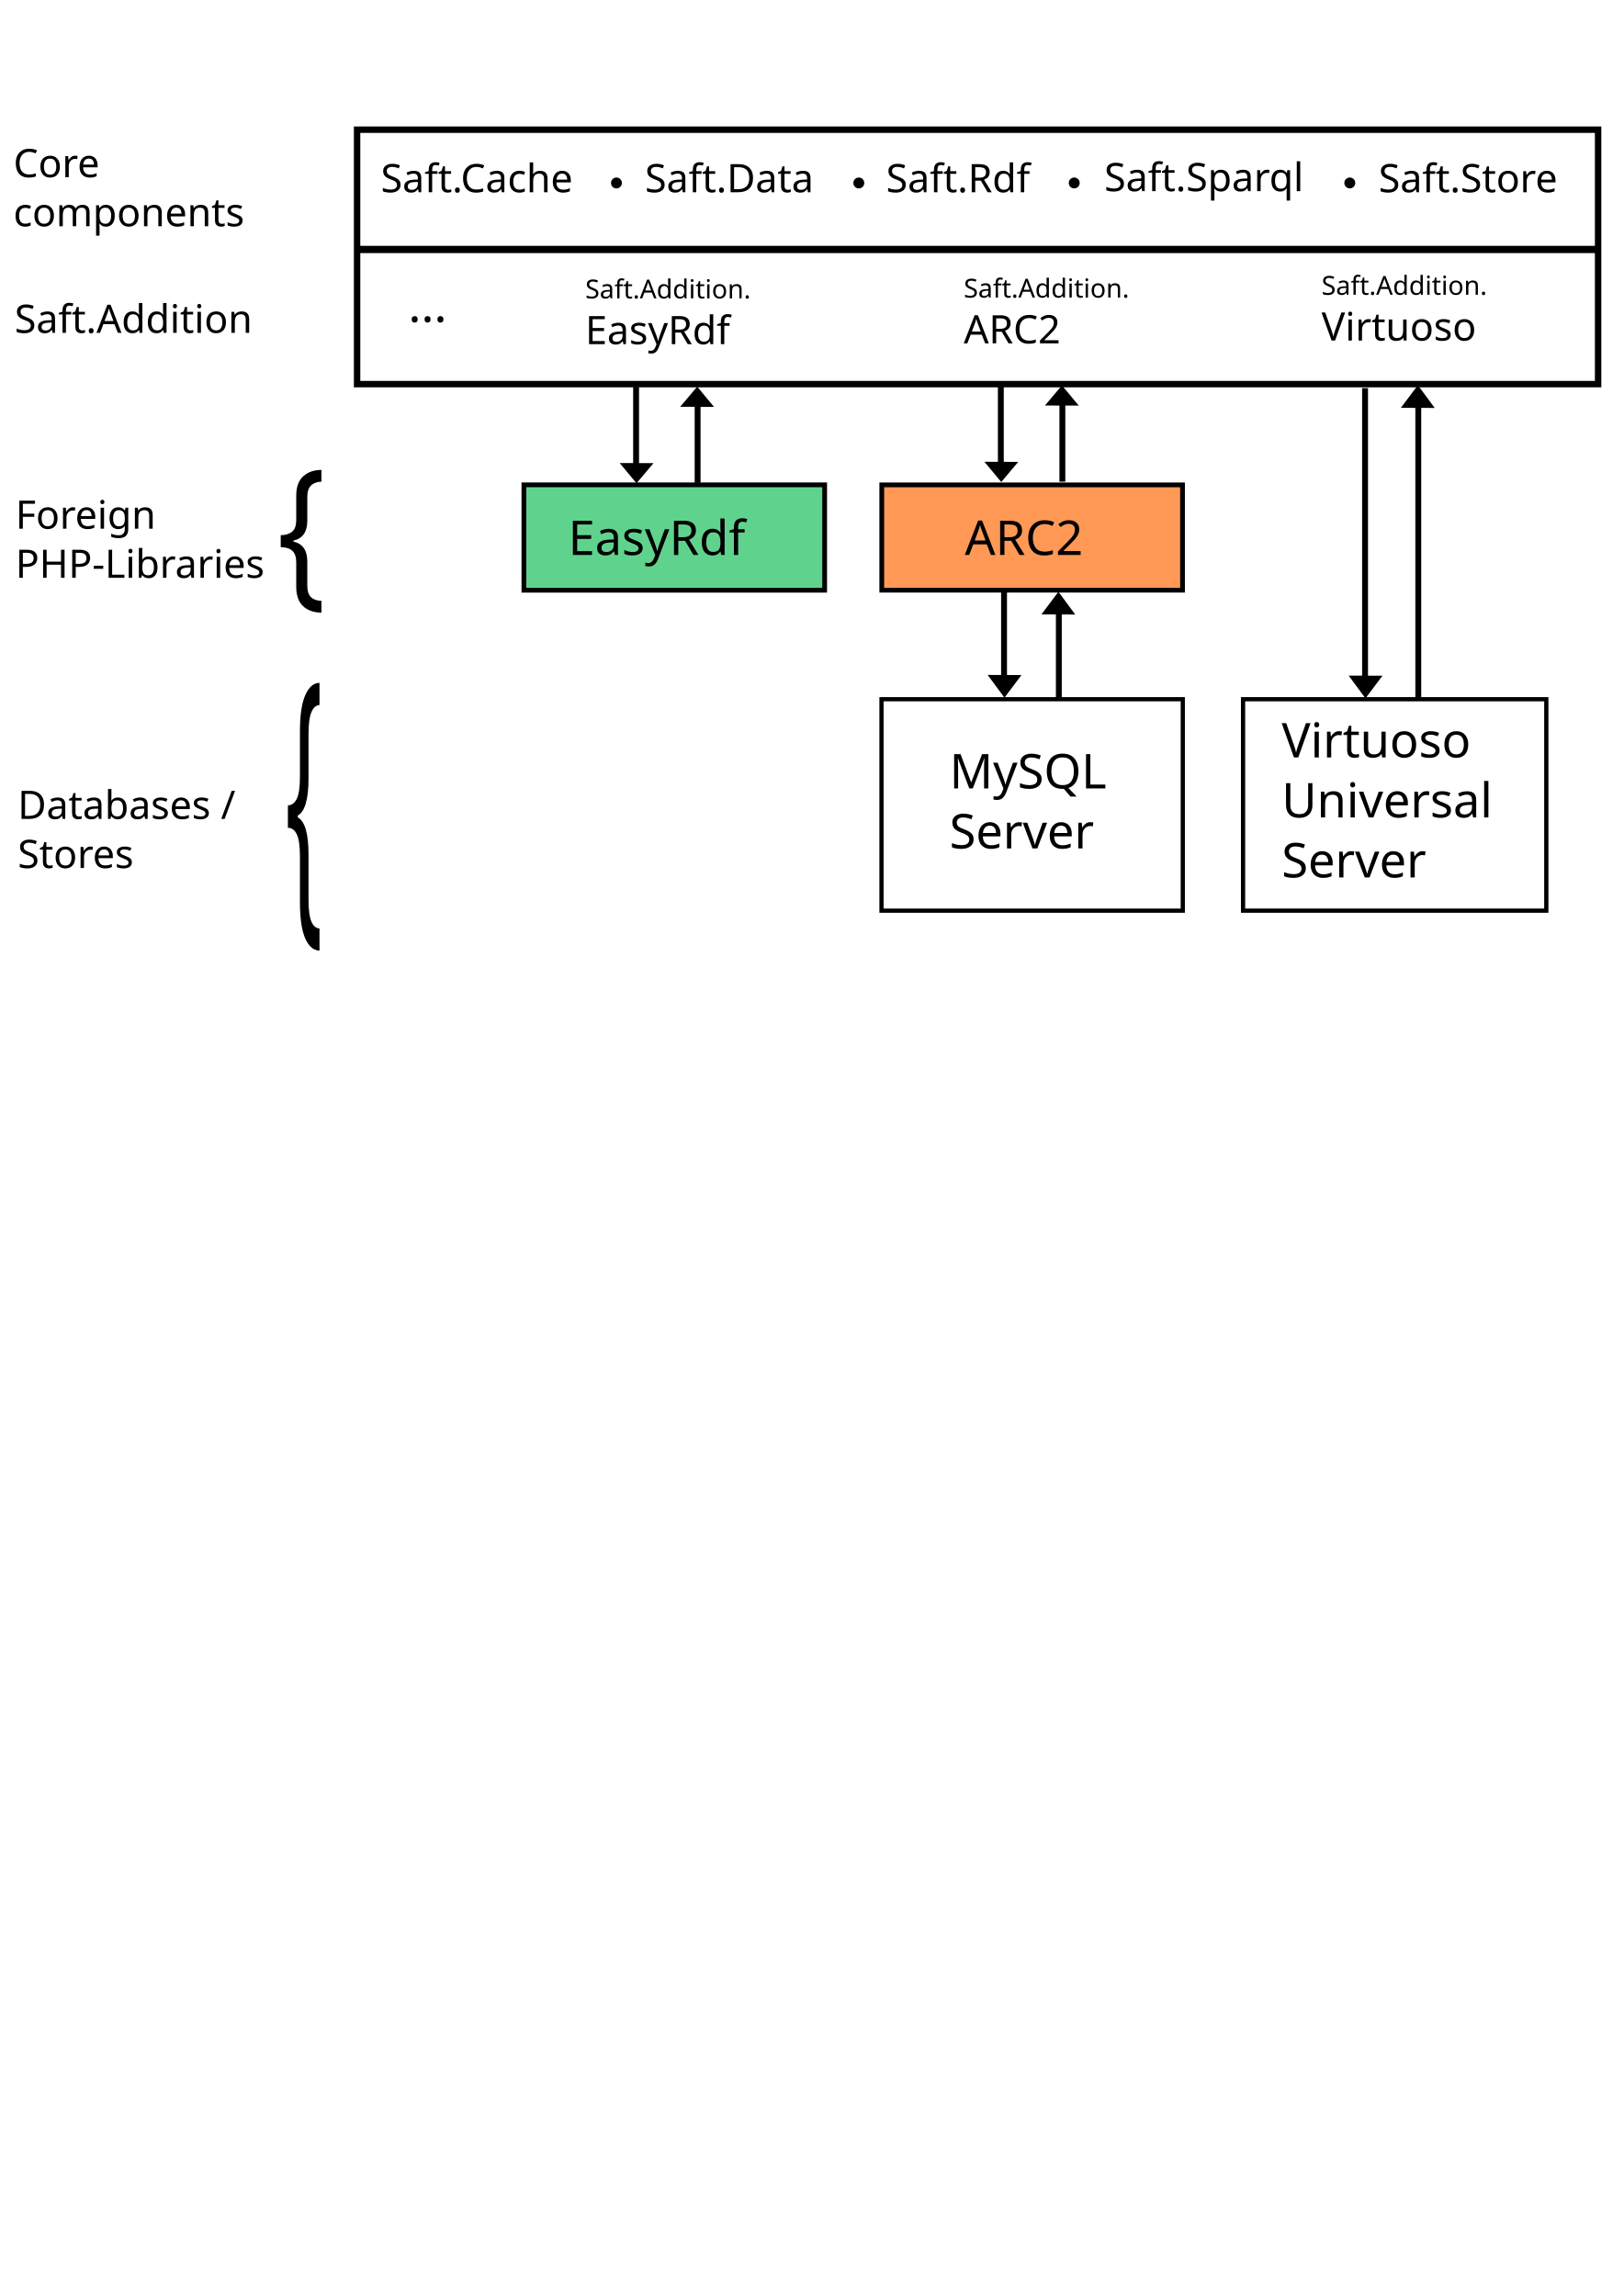
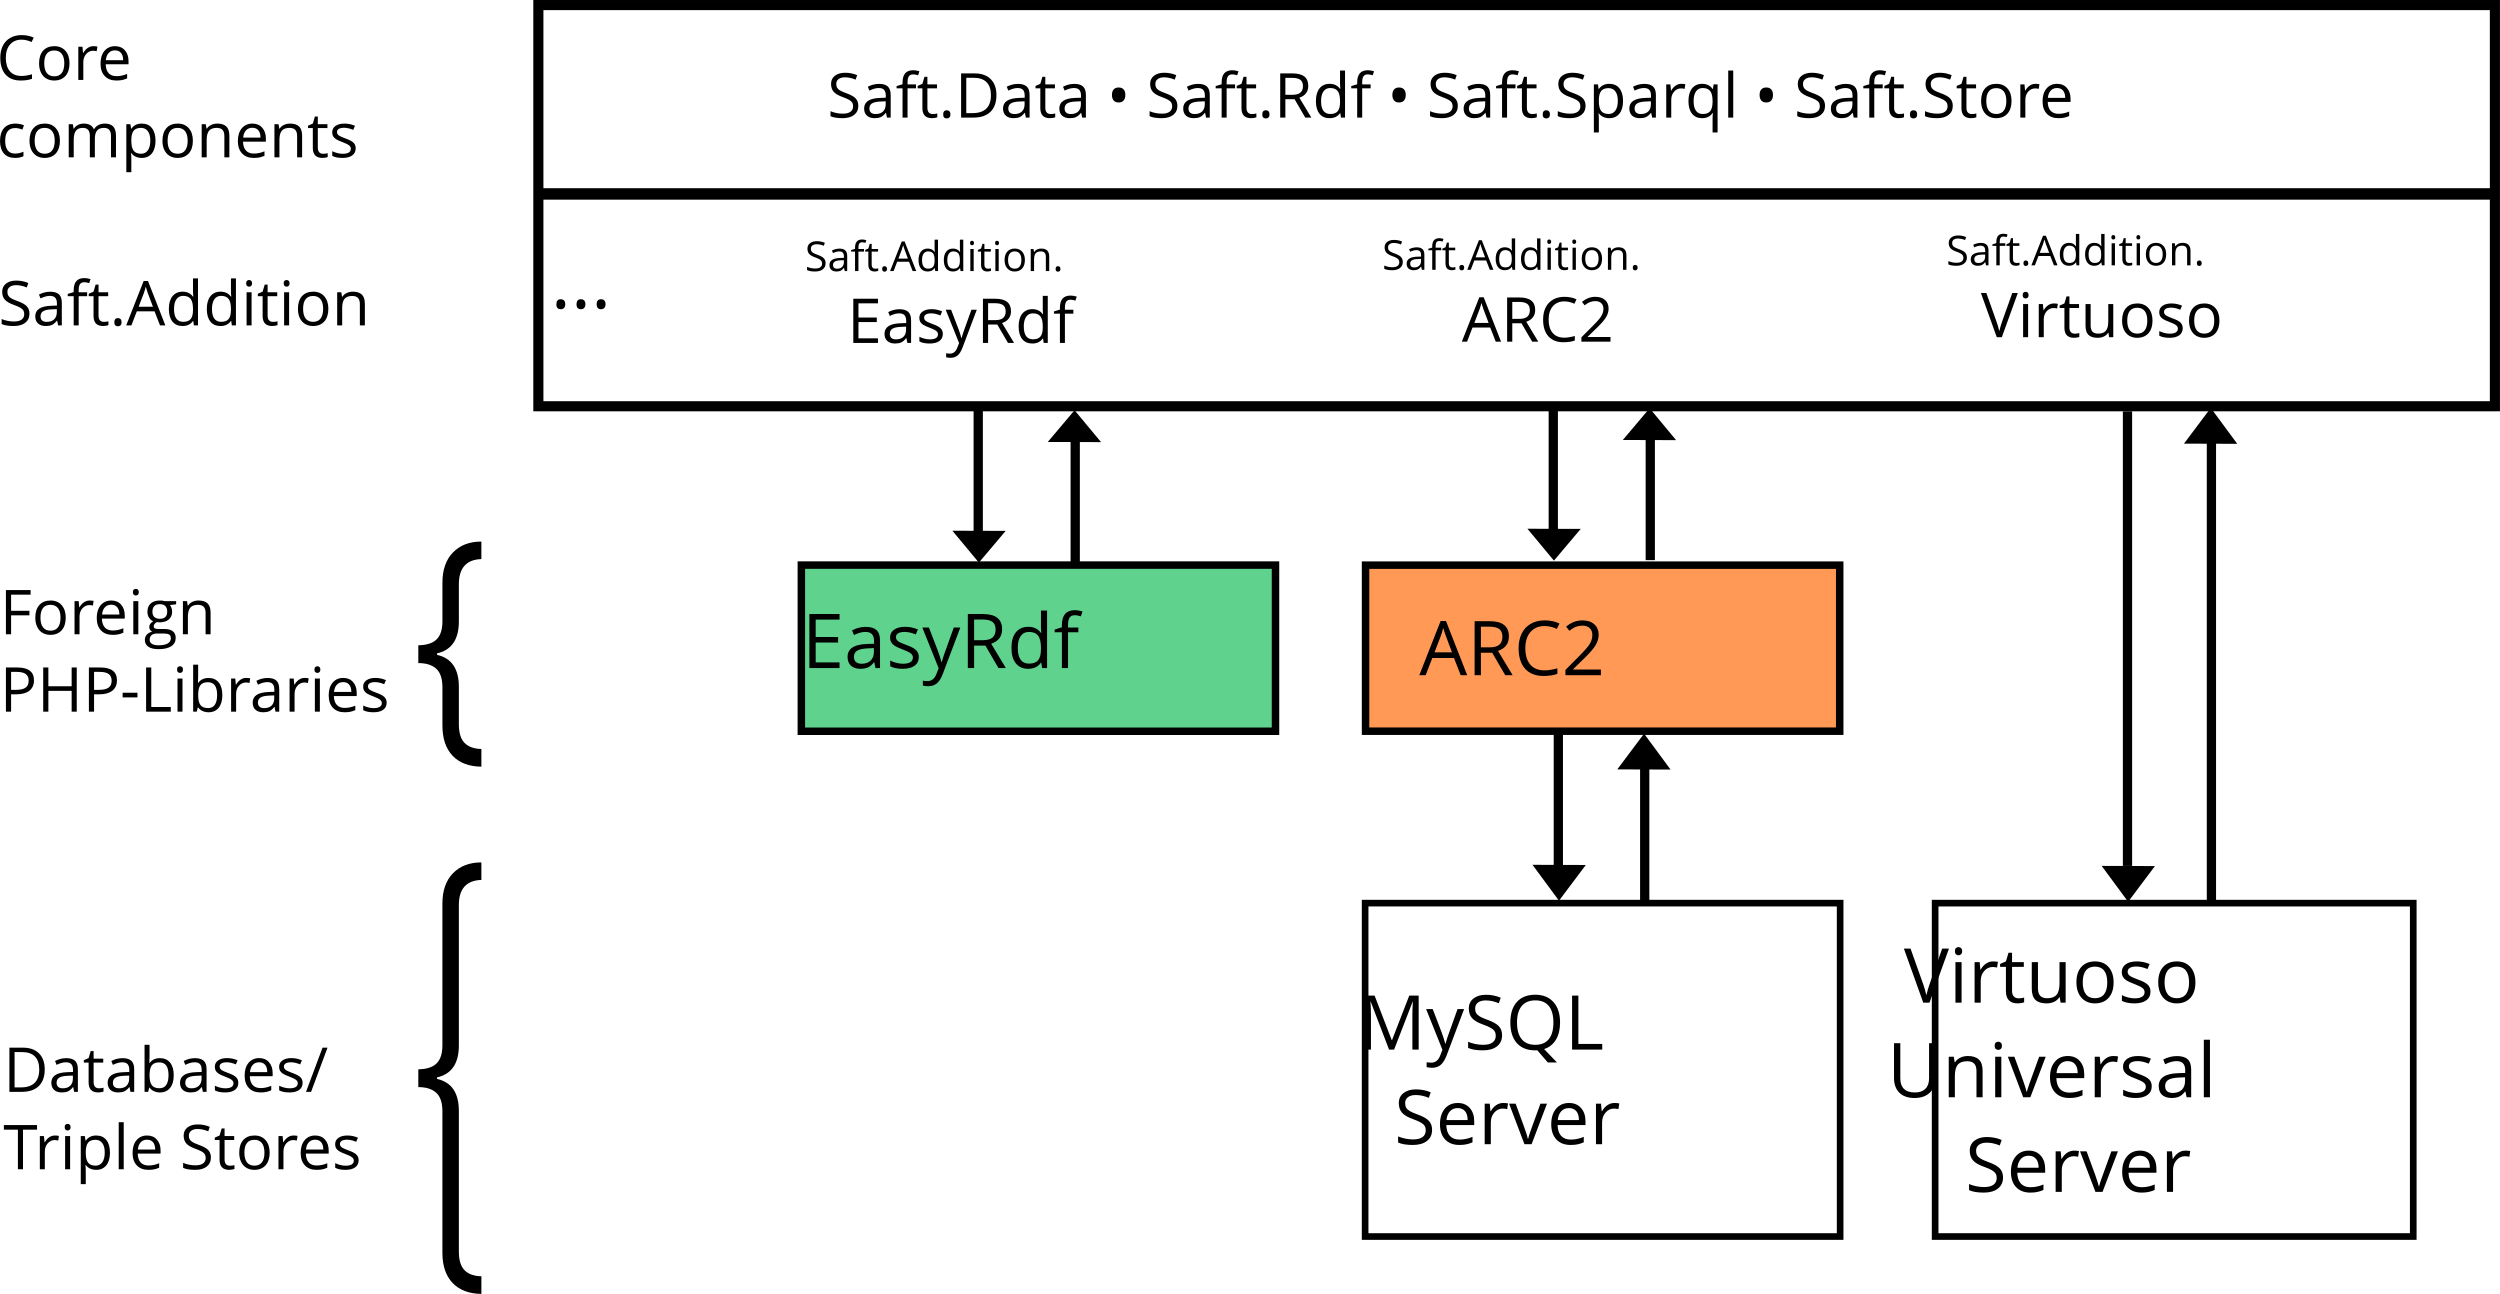
- <svg xmlns="http://www.w3.org/2000/svg" width="744.094" height="1052.362" id="svg2" version="1.1">
+ <svg xmlns="http://www.w3.org/2000/svg" width="726.688" height="376.11" id="svg2" version="1.1">
  <defs id="defs4" />
-   <g id="layer1">
+   <g id="layer1" transform="translate(-7.155483,-57.96875)">
    <rect style="fill:none;stroke:#000000;stroke-width:2.939;stroke-miterlimit:4;stroke-opacity:1;stroke-dasharray:none" id="rect2985" width="568.716" height="116.618" x="163.645" y="59.441" />
-     <rect style="fill:none;stroke:#000000;stroke-width:1.933;stroke-miterlimit:4;stroke-opacity:1;stroke-dasharray:none;stroke-dashoffset:0" id="rect3759" width="138.974" height="96.907" x="569.652" y="320.489" />
-     <text xml:space="preserve" style="font-size:29.558px;font-style:normal;font-weight:normal;line-height:125%;letter-spacing:0px;word-spacing:0px;fill:#000000;fill-opacity:1;stroke:none;font-family:Sans" x="587.366" y="347.158" id="text3755-8">
-       <tspan id="tspan3757-8" x="587.366" y="347.158" style="font-size:22px">Virtuoso</tspan>
-       <tspan x="587.366" y="374.658" style="font-size:22px" id="tspan3806">Universal </tspan>
-       <tspan x="587.366" y="402.158" style="font-size:22px" id="tspan3808">Server</tspan>
-     </text>
-     <rect style="fill:#ff9955;stroke:#000000;stroke-width:2.173;stroke-miterlimit:4;stroke-opacity:1;stroke-dasharray:none;stroke-dashoffset:0" id="rect3759-9" width="137.827" height="48.265" x="404.087" y="222.245" />
-     <text xml:space="preserve" style="font-size:29.558px;font-style:normal;font-weight:normal;line-height:125%;letter-spacing:0px;word-spacing:0px;fill:#000000;fill-opacity:1;stroke:none;font-family:Sans" x="442.134" y="254.366" id="text3755-8-6">
-       <tspan id="tspan3757-8-1" x="442.134" y="254.366" style="font-size:22px">ARC2</tspan>
-     </text>
+     <g id="g3077">
+       <rect y="320.489" x="569.652" height="96.907" width="138.974" id="rect3759" style="fill:none;stroke:#000000;stroke-width:1.933;stroke-miterlimit:4;stroke-opacity:1;stroke-dasharray:none;stroke-dashoffset:0" />
+       <text id="text3755-8" y="349.408" x="638.14" style="font-size:29.558px;font-style:normal;font-weight:normal;text-align:center;line-height:125%;letter-spacing:0px;word-spacing:0px;text-anchor:middle;fill:#000000;fill-opacity:1;stroke:none;font-family:Sans" xml:space="preserve">
+         <tspan style="font-size:22px;font-style:normal;font-variant:normal;font-weight:normal;font-stretch:normal;text-align:center;text-anchor:middle;font-family:Open Sans;-inkscape-font-specification:Open Sans" y="349.408" x="638.14" id="tspan3757-8">Virtuoso</tspan>
+         <tspan id="tspan3806" style="font-size:22px;font-style:normal;font-variant:normal;font-weight:normal;font-stretch:normal;text-align:center;text-anchor:middle;font-family:Open Sans;-inkscape-font-specification:Open Sans" y="376.908" x="640.998">Universal </tspan>
+         <tspan id="tspan3808" style="font-size:22px;font-style:normal;font-variant:normal;font-weight:normal;font-stretch:normal;text-align:center;text-anchor:middle;font-family:Open Sans;-inkscape-font-specification:Open Sans" y="404.408" x="638.14">Server</tspan>
+       </text>
+     </g>
+     <g id="g3066">
+       <rect y="222.245" x="404.087" height="48.265" width="137.827" id="rect3759-9" style="fill:#ff9955;stroke:#000000;stroke-width:2.173;stroke-miterlimit:4;stroke-opacity:1;stroke-dasharray:none;stroke-dashoffset:0" />
+       <text id="text3755-8-6" y="254.235" x="473.596" style="font-size:29.558px;font-style:normal;font-weight:normal;line-height:125%;letter-spacing:0px;word-spacing:0px;fill:#000000;fill-opacity:1;stroke:none;font-family:Sans" xml:space="preserve">
+         <tspan style="font-size:22px;font-style:normal;font-variant:normal;font-weight:normal;font-stretch:normal;text-align:center;text-anchor:middle;font-family:Open Sans;-inkscape-font-specification:Open Sans" y="254.235" x="473.596" id="tspan3757-8-1">ARC2</tspan>
+       </text>
+     </g>
    <text xml:space="preserve" style="font-size:66.141px;font-style:normal;font-weight:normal;line-height:125%;letter-spacing:0px;word-spacing:0px;fill:#000000;fill-opacity:1;stroke:none;font-family:Sans" x="144.074" y="237.096" id="text3810" transform="scale(0.8815652,1.134346)">
-       <tspan id="tspan3812" x="144.074" y="237.096">{</tspan>
+       <tspan id="tspan3812" x="144.074" y="237.096" style="font-style:normal;font-variant:normal;font-weight:normal;font-stretch:normal;font-family:Open Sans;-inkscape-font-specification:Open Sans">{</tspan>
    </text>
    <text xml:space="preserve" style="font-size:40px;font-style:normal;font-weight:normal;line-height:125%;letter-spacing:0px;word-spacing:0px;fill:#000000;fill-opacity:1;stroke:none;font-family:Sans" x="7.112" y="242.337" id="text3814">
-       <tspan id="tspan3816" x="7.112" y="242.337" style="font-size:18px">Foreign</tspan>
-       <tspan x="7.112" y="264.837" style="font-size:18px" id="tspan3915">PHP-Libraries</tspan>
+       <tspan id="tspan3816" x="7.112" y="242.337" style="font-size:18px;font-style:normal;font-variant:normal;font-weight:normal;font-stretch:normal;font-family:Open Sans;-inkscape-font-specification:Open Sans">Foreign</tspan>
+       <tspan x="7.112" y="264.837" style="font-size:18px;font-style:normal;font-variant:normal;font-weight:normal;font-stretch:normal;font-family:Open Sans;-inkscape-font-specification:Open Sans" id="tspan3915">PHP-Libraries</tspan>
    </text>
-     <rect style="fill:#5fd38d;stroke:#000000;stroke-width:2.174;stroke-miterlimit:4;stroke-opacity:1;stroke-dasharray:none;stroke-dashoffset:0" id="rect3759-9-5" width="137.826" height="48.304" x="240.087" y="222.225" />
-     <text xml:space="preserve" style="font-size:29.558px;font-style:normal;font-weight:normal;line-height:125%;letter-spacing:0px;word-spacing:0px;fill:#000000;fill-opacity:1;stroke:none;font-family:Sans" x="260.396" y="254.366" id="text3755-8-6-2">
-       <tspan id="tspan3757-8-1-9" x="260.396" y="254.366" style="font-size:22px">EasyRdf</tspan>
-     </text>
-     <rect style="fill:none;stroke:#000000;stroke-width:1.927;stroke-miterlimit:4;stroke-opacity:1;stroke-dasharray:none;stroke-dashoffset:0" id="rect3759-5" width="138.073" height="96.913" x="403.963" y="320.486" />
-     <text xml:space="preserve" style="font-size:29.558px;font-style:normal;font-weight:normal;line-height:125%;letter-spacing:0px;word-spacing:0px;fill:#000000;fill-opacity:1;stroke:none;font-family:Sans" x="435.121" y="361.367" id="text3755-8-4">
-       <tspan x="435.121" y="361.367" style="font-size:22px" id="tspan3808-7">MySQL</tspan>
-       <tspan x="435.121" y="388.867" style="font-size:22px" id="tspan3881">Server</tspan>
-     </text>
-     <text xml:space="preserve" style="font-size:79.775px;font-style:normal;font-weight:normal;line-height:125%;letter-spacing:0px;word-spacing:0px;fill:#000000;fill-opacity:1;stroke:none;font-family:Sans" x="230.467" y="234.429" id="text3810-0" transform="scale(0.566977,1.76374)">
-       <tspan id="tspan3812-5" x="230.467" y="234.429">{</tspan>
-     </text>
+     <g id="g3061">
+       <rect y="222.225" x="240.087" height="48.304" width="137.826" id="rect3759-9-5" style="fill:#5fd38d;stroke:#000000;stroke-width:2.174;stroke-miterlimit:4;stroke-opacity:1;stroke-dasharray:none;stroke-dashoffset:0" />
+       <text id="text3755-8-6-2" y="252.151" x="307.459" style="font-size:29.558px;font-style:normal;font-weight:normal;text-align:center;line-height:125%;letter-spacing:0px;word-spacing:0px;text-anchor:middle;fill:#000000;fill-opacity:1;stroke:none;font-family:Sans" xml:space="preserve">
+         <tspan style="font-size:22px;font-style:normal;font-variant:normal;font-weight:normal;font-stretch:normal;text-align:center;text-anchor:middle;font-family:Open Sans;-inkscape-font-specification:Open Sans" y="252.151" x="307.459" id="tspan3757-8-1-9">EasyRdf</tspan>
+       </text>
+     </g>
+     <g id="g3071">
+       <rect y="320.486" x="403.963" height="96.913" width="138.073" id="rect3759-5" style="fill:none;stroke:#000000;stroke-width:1.927;stroke-miterlimit:4;stroke-opacity:1;stroke-dasharray:none;stroke-dashoffset:0" />
+       <text id="text3755-8-4" y="363.061" x="472.178" style="font-size:29.558px;font-style:normal;font-weight:normal;line-height:125%;letter-spacing:0px;word-spacing:0px;fill:#000000;fill-opacity:1;stroke:none;font-family:Sans" xml:space="preserve">
+         <tspan id="tspan3808-7" style="font-size:22px;font-style:normal;font-variant:normal;font-weight:normal;font-stretch:normal;text-align:center;text-anchor:middle;font-family:Open Sans;-inkscape-font-specification:Open Sans" y="363.061" x="472.178">MySQL</tspan>
+         <tspan id="tspan3881" style="font-size:22px;font-style:normal;font-variant:normal;font-weight:normal;font-stretch:normal;text-align:center;text-anchor:middle;font-family:Open Sans;-inkscape-font-specification:Open Sans" y="390.561" x="472.178">Server</tspan>
+       </text>
+     </g>
    <text xml:space="preserve" style="font-size:40px;font-style:normal;font-weight:normal;line-height:125%;letter-spacing:0px;word-spacing:0px;fill:#000000;fill-opacity:1;stroke:none;font-family:Sans" x="8.126" y="375.346" id="text3814-6">
-       <tspan x="8.126" y="375.346" style="font-size:18px" id="tspan3919">Databases /</tspan>
-       <tspan x="8.126" y="397.846" style="font-size:18px" id="tspan3923">Stores</tspan>
+       <tspan x="8.126" y="375.346" style="font-size:18px;font-style:normal;font-variant:normal;font-weight:normal;font-stretch:normal;font-family:Open Sans;-inkscape-font-specification:Open Sans" id="tspan3919">Databases/</tspan>
+       <tspan x="8.126" y="397.846" style="font-size:18px;font-style:normal;font-variant:normal;font-weight:normal;font-stretch:normal;font-family:Open Sans;-inkscape-font-specification:Open Sans" id="tspan3923">Triple Stores</tspan>
    </text>
    <g id="g3966-8" transform="matrix(0.9559186,0,0,0.9559186,182.1139,-41.40897)">
      <rect transform="matrix(0,1,-1,0,0,0)" y="-292.238" x="325.853" height="2.816" width="41.462" id="rect3952-6" style="fill:#000000;fill-opacity:1;stroke:#000000;stroke-width:0;stroke-miterlimit:4;stroke-opacity:1;stroke-dasharray:none;stroke-dashoffset:0" />
      <path id="rect3957-4" d="m 282.972,366.93 c 16.084,0.054 0.031,1.1e-4 16.204,0.055 l -8.147,10.861 z" style="fill:#000000;fill-opacity:1;stroke:#000000;stroke-width:0;stroke-miterlimit:4;stroke-opacity:1;stroke-dashoffset:0" />
    </g>
    <g id="g3966-8-5" transform="matrix(-0.9559186,0,0,-0.9559186,763.2433,632.4159)">
      <rect transform="matrix(0,1,-1,0,0,0)" y="-292.238" x="325.853" height="2.816" width="41.462" id="rect3952-6-3" style="fill:#000000;fill-opacity:1;stroke:#000000;stroke-width:0;stroke-miterlimit:4;stroke-opacity:1;stroke-dasharray:none;stroke-dashoffset:0" />
      <path id="rect3957-4-6" d="m 282.972,366.93 c 16.084,0.054 0.031,1.1e-4 16.204,0.055 l -8.147,10.861 z" style="fill:#000000;fill-opacity:1;stroke:#000000;stroke-width:0;stroke-miterlimit:4;stroke-opacity:1;stroke-dashoffset:0" />
    </g>
    <rect style="fill:#000000;fill-opacity:1;stroke:#000000;stroke-width:0;stroke-miterlimit:4;stroke-opacity:1;stroke-dasharray:none;stroke-dashoffset:0" id="rect4020" width="569.553" height="3.326" x="163.645" y="112.677" />
-     <text xml:space="preserve" style="font-size:29.558px;font-style:normal;font-weight:normal;line-height:125%;letter-spacing:0px;word-spacing:0px;fill:#000000;fill-opacity:1;stroke:none;font-family:Sans" x="295.552" y="88.107" id="text3755-8-6-6">
-       <tspan id="tspan3757-8-1-3" x="295.552" y="88.107" style="font-size:18px">Saft.Data</tspan>
+     <text xml:space="preserve" style="font-size:29.558px;font-style:normal;font-weight:normal;line-height:125%;letter-spacing:0px;word-spacing:0px;fill:#000000;fill-opacity:1;stroke:none;font-family:Sans" x="448.003" y="92.148" id="text3755-8-6-6">
+       <tspan id="tspan3757-8-1-3" x="448.003" y="92.148" style="font-size:18px;font-style:normal;font-variant:normal;font-weight:normal;font-stretch:normal;text-align:center;text-anchor:middle;font-family:Open Sans;-inkscape-font-specification:Open Sans">Saft.Data • Saft.Rdf • Saft.Sparql • Saft.Store</tspan>
    </text>
-     <text xml:space="preserve" style="font-size:29.558px;font-style:normal;font-weight:normal;line-height:125%;letter-spacing:0px;word-spacing:0px;fill:#000000;fill-opacity:1;stroke:none;font-family:Sans" x="406.067" y="88.107" id="text3755-8-6-6-3">
-       <tspan id="tspan3757-8-1-3-6" x="406.067" y="88.107" style="font-size:18px">Saft.Rdf</tspan>
+     <text xml:space="preserve" style="font-size:40px;font-style:normal;font-weight:normal;line-height:125%;letter-spacing:0px;word-spacing:0px;fill:#000000;fill-opacity:1;stroke:none;font-family:Sans" x="6.699" y="152.564" id="text3814-1">
+       <tspan x="6.699" y="152.564" style="font-size:18px;font-style:normal;font-variant:normal;font-weight:normal;font-stretch:normal;font-family:Open Sans;-inkscape-font-specification:Open Sans" id="tspan3915-1">Saft.Addition</tspan>
    </text>
-     <text xml:space="preserve" style="font-size:29.558px;font-style:normal;font-weight:normal;line-height:125%;letter-spacing:0px;word-spacing:0px;fill:#000000;fill-opacity:1;stroke:none;font-family:Sans" x="631.768" y="88.107" id="text3755-8-6-6-3-7">
-       <tspan id="tspan3757-8-1-3-6-0" x="631.768" y="88.107" style="font-size:18px">Saft.Store</tspan>
-     </text>
-     <text xml:space="preserve" style="font-size:29.558px;font-style:normal;font-weight:normal;line-height:125%;letter-spacing:0px;word-spacing:0px;fill:#000000;fill-opacity:1;stroke:none;font-family:Sans" x="506.054" y="87.618" id="text3755-8-6-6-3-75">
-       <tspan id="tspan3757-8-1-3-6-5" x="506.054" y="87.618" style="font-size:18px">Saft.Sparql</tspan>
-     </text>
-     <text xml:space="preserve" style="font-size:29.558px;font-style:normal;font-weight:normal;line-height:125%;letter-spacing:0px;word-spacing:0px;fill:#000000;fill-opacity:1;stroke:none;font-family:Sans" x="174.522" y="88.107" id="text3755-8-6-6-6">
-       <tspan id="tspan3757-8-1-3-8" x="174.522" y="88.107" style="font-size:18px">Saft.Cache</tspan>
-     </text>
-     <path style="fill:#000000;fill-opacity:1;stroke:#000000;stroke-width:0;stroke-miterlimit:4;stroke-opacity:1;stroke-dasharray:none;stroke-dashoffset:0" id="path4127" d="m 662.857,175.576 a 2.5,2.5 0 1 1 -5,0 2.5,2.5 0 1 1 5,0 z" transform="translate(-377.8571,-91.71428)" />
-     <path style="fill:#000000;fill-opacity:1;stroke:#000000;stroke-width:0;stroke-miterlimit:4;stroke-opacity:1;stroke-dasharray:none;stroke-dashoffset:0" id="path4127-1" d="m 662.857,175.576 a 2.5,2.5 0 1 1 -5,0 2.5,2.5 0 1 1 5,0 z" transform="translate(-266.7857,-91.71428)" />
-     <path style="fill:#000000;fill-opacity:1;stroke:#000000;stroke-width:0;stroke-miterlimit:4;stroke-opacity:1;stroke-dasharray:none;stroke-dashoffset:0" id="path4127-1-0" d="m 662.857,175.576 a 2.5,2.5 0 1 1 -5,0 2.5,2.5 0 1 1 5,0 z" transform="translate(-168.0714,-91.71428)" />
-     <path style="fill:#000000;fill-opacity:1;stroke:#000000;stroke-width:0;stroke-miterlimit:4;stroke-opacity:1;stroke-dasharray:none;stroke-dashoffset:0" id="path4127-1-0-0" d="m 662.857,175.576 a 2.5,2.5 0 1 1 -5,0 2.5,2.5 0 1 1 5,0 z" transform="translate(-41.78569,-91.71428)" />
-     <text xml:space="preserve" style="font-size:40px;font-style:normal;font-weight:normal;line-height:125%;letter-spacing:0px;word-spacing:0px;fill:#000000;fill-opacity:1;stroke:none;font-family:Sans" x="6.699" y="152.564" id="text3814-1">
-       <tspan x="6.699" y="152.564" style="font-size:18px" id="tspan3915-1">Saft.Addition</tspan>
-     </text>
-     <text xml:space="preserve" style="font-size:29.558px;font-style:normal;font-weight:normal;line-height:125%;letter-spacing:0px;word-spacing:0px;fill:#000000;fill-opacity:1;stroke:none;font-family:Sans" x="268.211" y="136.763" id="text3755-8-6-6-65">
-       <tspan x="268.211" y="136.763" style="font-size:12px" id="tspan4287">Saft.Addition.</tspan>
-       <tspan x="268.211" y="157.743" style="font-size:18px" id="tspan4291">EasyRdf</tspan>
+     <text xml:space="preserve" style="font-size:29.558px;font-style:normal;font-weight:normal;line-height:125%;letter-spacing:0px;word-spacing:0px;fill:#000000;fill-opacity:1;stroke:none;font-family:Sans" x="305.606" y="136.763" id="text3755-8-6-6-65">
+       <tspan x="305.606" y="136.763" style="font-size:12px;font-style:normal;font-variant:normal;font-weight:normal;font-stretch:normal;text-align:center;text-anchor:middle;font-family:Open Sans;-inkscape-font-specification:Open Sans" id="tspan4287">Saft.Addition.</tspan>
+       <tspan x="305.606" y="157.649" style="font-size:18px;font-style:normal;font-variant:normal;font-weight:normal;font-stretch:normal;text-align:center;text-anchor:middle;font-family:Open Sans;-inkscape-font-specification:Open Sans" id="tspan4291">EasyRdf</tspan>
    </text>
    <g id="g3966-8-57" transform="matrix(0.9559186,0,0,0.8490629,13.49121,-99.30997)">
      <rect transform="matrix(0,1,-1,0,0,0)" y="-292.238" x="325.853" height="2.816" width="41.462" id="rect3952-6-6" style="fill:#000000;fill-opacity:1;stroke:#000000;stroke-width:0;stroke-miterlimit:4;stroke-opacity:1;stroke-dasharray:none;stroke-dashoffset:0" />
      <path id="rect3957-4-7" d="m 282.972,366.93 c 16.084,0.054 0.031,1.1e-4 16.204,0.055 l -8.147,10.861 z" style="fill:#000000;fill-opacity:1;stroke:#000000;stroke-width:0;stroke-miterlimit:4;stroke-opacity:1;stroke-dashoffset:0" />
    </g>
-     <text xml:space="preserve" style="font-size:29.558px;font-style:normal;font-weight:normal;line-height:125%;letter-spacing:0px;word-spacing:0px;fill:#000000;fill-opacity:1;stroke:none;font-family:Sans" x="441.656" y="136.391" id="text3755-8-6-6-65-6">
-       <tspan x="441.656" y="136.391" style="font-size:12px" id="tspan4287-7">Saft.Addition.</tspan>
-       <tspan x="441.656" y="157.371" style="font-size:18px" id="tspan4291-2">ARC2</tspan>
+     <text xml:space="preserve" style="font-size:29.558px;font-style:normal;font-weight:normal;line-height:125%;letter-spacing:0px;word-spacing:0px;fill:#000000;fill-opacity:1;stroke:none;font-family:Sans" x="473.377" y="136.391" id="text3755-8-6-6-65-6">
+       <tspan x="473.377" y="136.391" style="font-size:12px;font-style:normal;font-variant:normal;font-weight:normal;font-stretch:normal;text-align:center;text-anchor:middle;font-family:Open Sans;-inkscape-font-specification:Open Sans" id="tspan4287-7">Saft.Addition.</tspan>
+       <tspan x="473.377" y="157.277" style="font-size:18px;font-style:normal;font-variant:normal;font-weight:normal;font-stretch:normal;text-align:center;text-anchor:middle;font-family:Open Sans;-inkscape-font-specification:Open Sans" id="tspan4291-2">ARC2</tspan>
    </text>
-     <text xml:space="preserve" style="font-size:29.558px;font-style:normal;font-weight:normal;line-height:125%;letter-spacing:0px;word-spacing:0px;fill:#000000;fill-opacity:1;stroke:none;font-family:Sans" x="605.626" y="135.105" id="text3755-8-6-6-65-6-5">
-       <tspan x="605.626" y="135.105" style="font-size:12px" id="tspan4287-7-9">Saft.Addition.</tspan>
-       <tspan x="605.626" y="156.085" style="font-size:18px" id="tspan4291-2-7">Virtuoso</tspan>
+     <text xml:space="preserve" style="font-size:29.558px;font-style:normal;font-weight:normal;line-height:125%;letter-spacing:0px;word-spacing:0px;fill:#000000;fill-opacity:1;stroke:none;font-family:Sans" x="637.347" y="135.105" id="text3755-8-6-6-65-6-5">
+       <tspan x="637.347" y="135.105" style="font-size:12px;font-style:normal;font-variant:normal;font-weight:normal;font-stretch:normal;text-align:center;text-anchor:middle;font-family:Open Sans;-inkscape-font-specification:Open Sans" id="tspan4287-7-9">Saft.Addition.</tspan>
+       <tspan x="637.347" y="155.991" style="font-size:18px;font-style:normal;font-variant:normal;font-weight:normal;font-stretch:normal;text-align:center;text-anchor:middle;font-family:Open Sans;-inkscape-font-specification:Open Sans" id="tspan4291-2-7">Virtuoso</tspan>
    </text>
    <text xml:space="preserve" style="font-size:40px;font-style:normal;font-weight:normal;line-height:125%;letter-spacing:0px;word-spacing:0px;fill:#000000;fill-opacity:1;stroke:none;font-family:Sans" x="6.145" y="81.204" id="text3814-1-9">
-       <tspan x="6.145" y="81.204" style="font-size:18px" id="tspan3915-1-0">Core </tspan>
-       <tspan x="6.145" y="103.704" style="font-size:18px" id="tspan4395">components</tspan>
+       <tspan x="6.145" y="81.204" style="font-size:18px;font-style:normal;font-variant:normal;font-weight:normal;font-stretch:normal;font-family:Open Sans;-inkscape-font-specification:Open Sans" id="tspan3915-1-0">Core </tspan>
+       <tspan x="6.145" y="103.704" style="font-size:18px;font-style:normal;font-variant:normal;font-weight:normal;font-stretch:normal;font-family:Open Sans;-inkscape-font-specification:Open Sans" id="tspan4395">components</tspan>
    </text>
    <g id="g3966-8-57-6" transform="matrix(-0.9559186,0,0,-0.8490629,597.704,498.0307)">
      <rect transform="matrix(0,1,-1,0,0,0)" y="-292.238" x="325.853" height="2.816" width="41.462" id="rect3952-6-6-3" style="fill:#000000;fill-opacity:1;stroke:#000000;stroke-width:0;stroke-miterlimit:4;stroke-opacity:1;stroke-dasharray:none;stroke-dashoffset:0" />
      <path id="rect3957-4-7-7" d="m 282.972,366.93 c 16.084,0.054 0.031,1.1e-4 16.204,0.055 l -8.147,10.861 z" style="fill:#000000;fill-opacity:1;stroke:#000000;stroke-width:0;stroke-miterlimit:4;stroke-opacity:1;stroke-dashoffset:0" />
    </g>
    <g id="g3966-8-57-9" transform="matrix(0.9559186,0,0,0.8490629,180.645,-99.88705)">
      <rect transform="matrix(0,1,-1,0,0,0)" y="-292.238" x="325.853" height="2.816" width="41.462" id="rect3952-6-6-0" style="fill:#000000;fill-opacity:1;stroke:#000000;stroke-width:0;stroke-miterlimit:4;stroke-opacity:1;stroke-dasharray:none;stroke-dashoffset:0" />
      <path id="rect3957-4-7-2" d="m 282.972,366.93 c 16.084,0.054 0.031,1.1e-4 16.204,0.055 l -8.147,10.861 z" style="fill:#000000;fill-opacity:1;stroke:#000000;stroke-width:0;stroke-miterlimit:4;stroke-opacity:1;stroke-dashoffset:0" />
    </g>
    <g id="g3966-8-57-6-8" transform="matrix(-0.9559186,0,0,-0.8490629,764.8578,497.4536)">
      <rect transform="matrix(0,1,-1,0,0,0)" y="-292.238" x="325.853" height="2.816" width="41.462" id="rect3952-6-6-3-0" style="fill:#000000;fill-opacity:1;stroke:#000000;stroke-width:0;stroke-miterlimit:4;stroke-opacity:1;stroke-dasharray:none;stroke-dashoffset:0" />
      <path id="rect3957-4-7-7-4" d="m 282.972,366.93 c 16.084,0.054 0.031,1.1e-4 16.204,0.055 l -8.147,10.861 z" style="fill:#000000;fill-opacity:1;stroke:#000000;stroke-width:0;stroke-miterlimit:4;stroke-opacity:1;stroke-dashoffset:0" />
    </g>
-     <rect style="fill:#000000;fill-opacity:1;stroke:#000000;stroke-width:0;stroke-miterlimit:4;stroke-opacity:1;stroke-dasharray:none;stroke-dashoffset:0" id="rect3952-6-8" width="132.134" height="2.692" x="177.895" y="-626.911" transform="matrix(0,1,-1,0,0,0)" />
+     <rect style="fill:#000000;fill-opacity:1;stroke:#000000;stroke-width:0;stroke-miterlimit:4;stroke-opacity:1;stroke-dasharray:none;stroke-dashoffset:0" id="rect3952-6-8" width="132.134" height="2.692" x="177.538" y="-626.911" transform="matrix(0,1,-1,0,0,0)" />
    <path style="fill:#000000;fill-opacity:1;stroke:#000000;stroke-width:0;stroke-miterlimit:4;stroke-opacity:1;stroke-dashoffset:0" d="m 618.054,309.662 c 15.375,0.052 0.03,1.1e-4 15.49,0.052 l -7.788,10.382 z" id="rect3957-4-0" />
    <rect style="fill:#000000;fill-opacity:1;stroke:#000000;stroke-width:0;stroke-miterlimit:4;stroke-opacity:1;stroke-dasharray:none;stroke-dashoffset:0" id="rect3952-6-3-5" width="133.206" height="2.692" x="-319.815" y="648.615" transform="matrix(0,-1,1,0,0,0)" />
    <path style="fill:#000000;fill-opacity:1;stroke:#000000;stroke-width:0;stroke-miterlimit:4;stroke-opacity:1;stroke-dashoffset:0" d="m 657.472,186.976 c -15.375,-0.052 -0.03,-1e-4 -15.49,-0.052 l 7.788,-10.382 z" id="rect3957-4-6-8" />
-     <text xml:space="preserve" style="font-size:29.558px;font-style:normal;font-weight:normal;line-height:125%;letter-spacing:0px;word-spacing:0px;fill:#000000;fill-opacity:1;stroke:none;font-family:Sans" x="187.098" y="147.543" id="text3755-8-6-6-65-5">
-       <tspan x="187.098" y="147.543" style="font-size:22px" id="tspan4291-1">...</tspan>
+     <text xml:space="preserve" style="font-size:29.558px;font-style:normal;font-weight:normal;line-height:125%;letter-spacing:0px;word-spacing:0px;fill:#000000;fill-opacity:1;stroke:none;font-family:Sans" x="195.235" y="147.543" id="text3755-8-6-6-65-5">
+       <tspan x="195.235" y="147.543" style="font-size:22px;font-style:normal;font-variant:normal;font-weight:normal;font-stretch:normal;text-align:center;text-anchor:middle;font-family:Open Sans;-inkscape-font-specification:Open Sans" id="tspan4291-1">...</tspan>
    </text>
+     <g transform="matrix(0.8815652,0,0,1.134346,-32.94076,0)" style="font-size:66.141px;font-style:normal;font-weight:normal;line-height:125%;letter-spacing:0px;word-spacing:0px;fill:#000000;fill-opacity:1;stroke:none;font-family:Sans" id="text3810-4">
+       <path d="m 196.781,371.817 c -2e-5,2.196 0.624,3.789 1.873,4.78 1.27,0.99 3.122,1.507 5.555,1.55 l 0,4.521 c -4.091,-0.043 -7.256,-0.98 -9.495,-2.81 -2.239,-1.83 -3.359,-4.403 -3.359,-7.719 l 0,-36.233 c 0,-2.239 -0.678,-3.832 -2.035,-4.78 -1.356,-0.969 -3.326,-1.453 -5.91,-1.453 l 0,-4.554 c 2.799,-0.043 4.823,-0.56 6.072,-1.55 1.249,-0.99 1.873,-2.519 1.873,-4.586 l 0,-36.329 c 0,-3.337 1.163,-5.932 3.488,-7.783 2.325,-1.852 5.447,-2.777 9.366,-2.777 l 0,4.489 c -4.952,0.129 -7.428,2.272 -7.428,6.427 l 0,35.974 c 0,4.629 -2.401,7.363 -7.202,8.203 l 0,0.388 c 4.801,0.84 7.202,3.574 7.202,8.203 l 0,36.039" style="font-variant:normal;font-stretch:normal;font-family:Open Sans;-inkscape-font-specification:Open Sans" id="path3106" />
+     </g>
  </g>
</svg>
